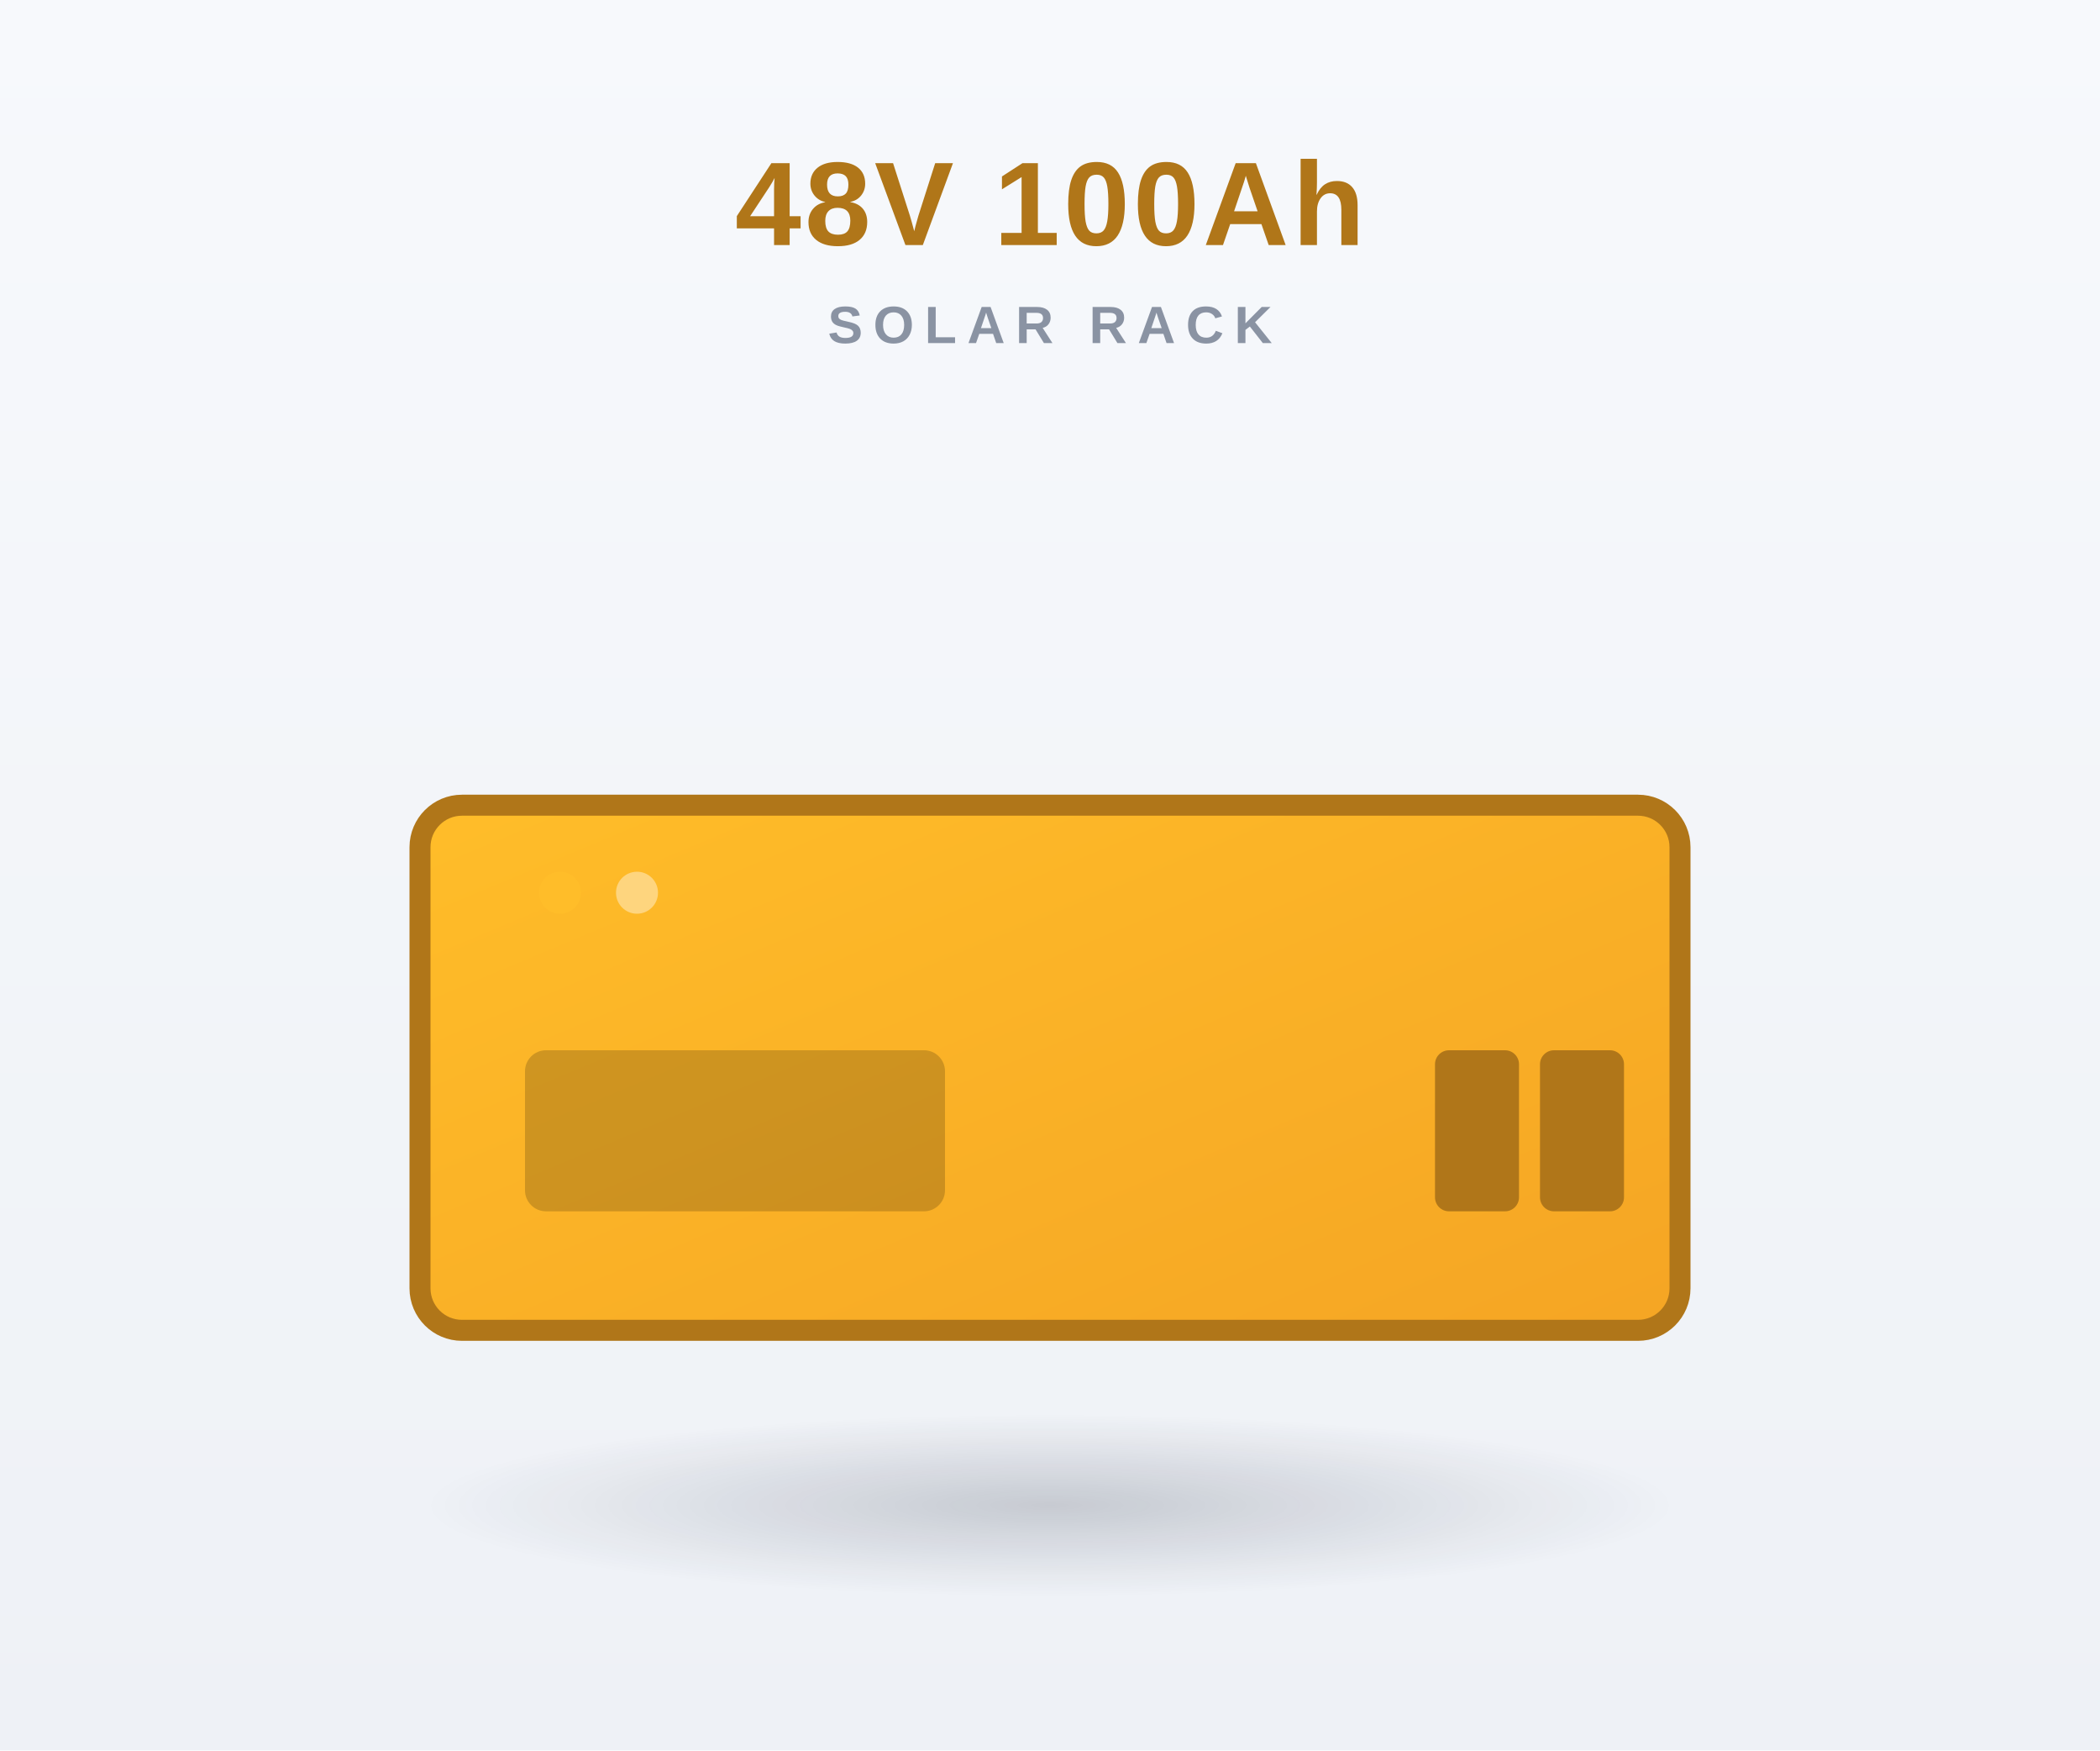
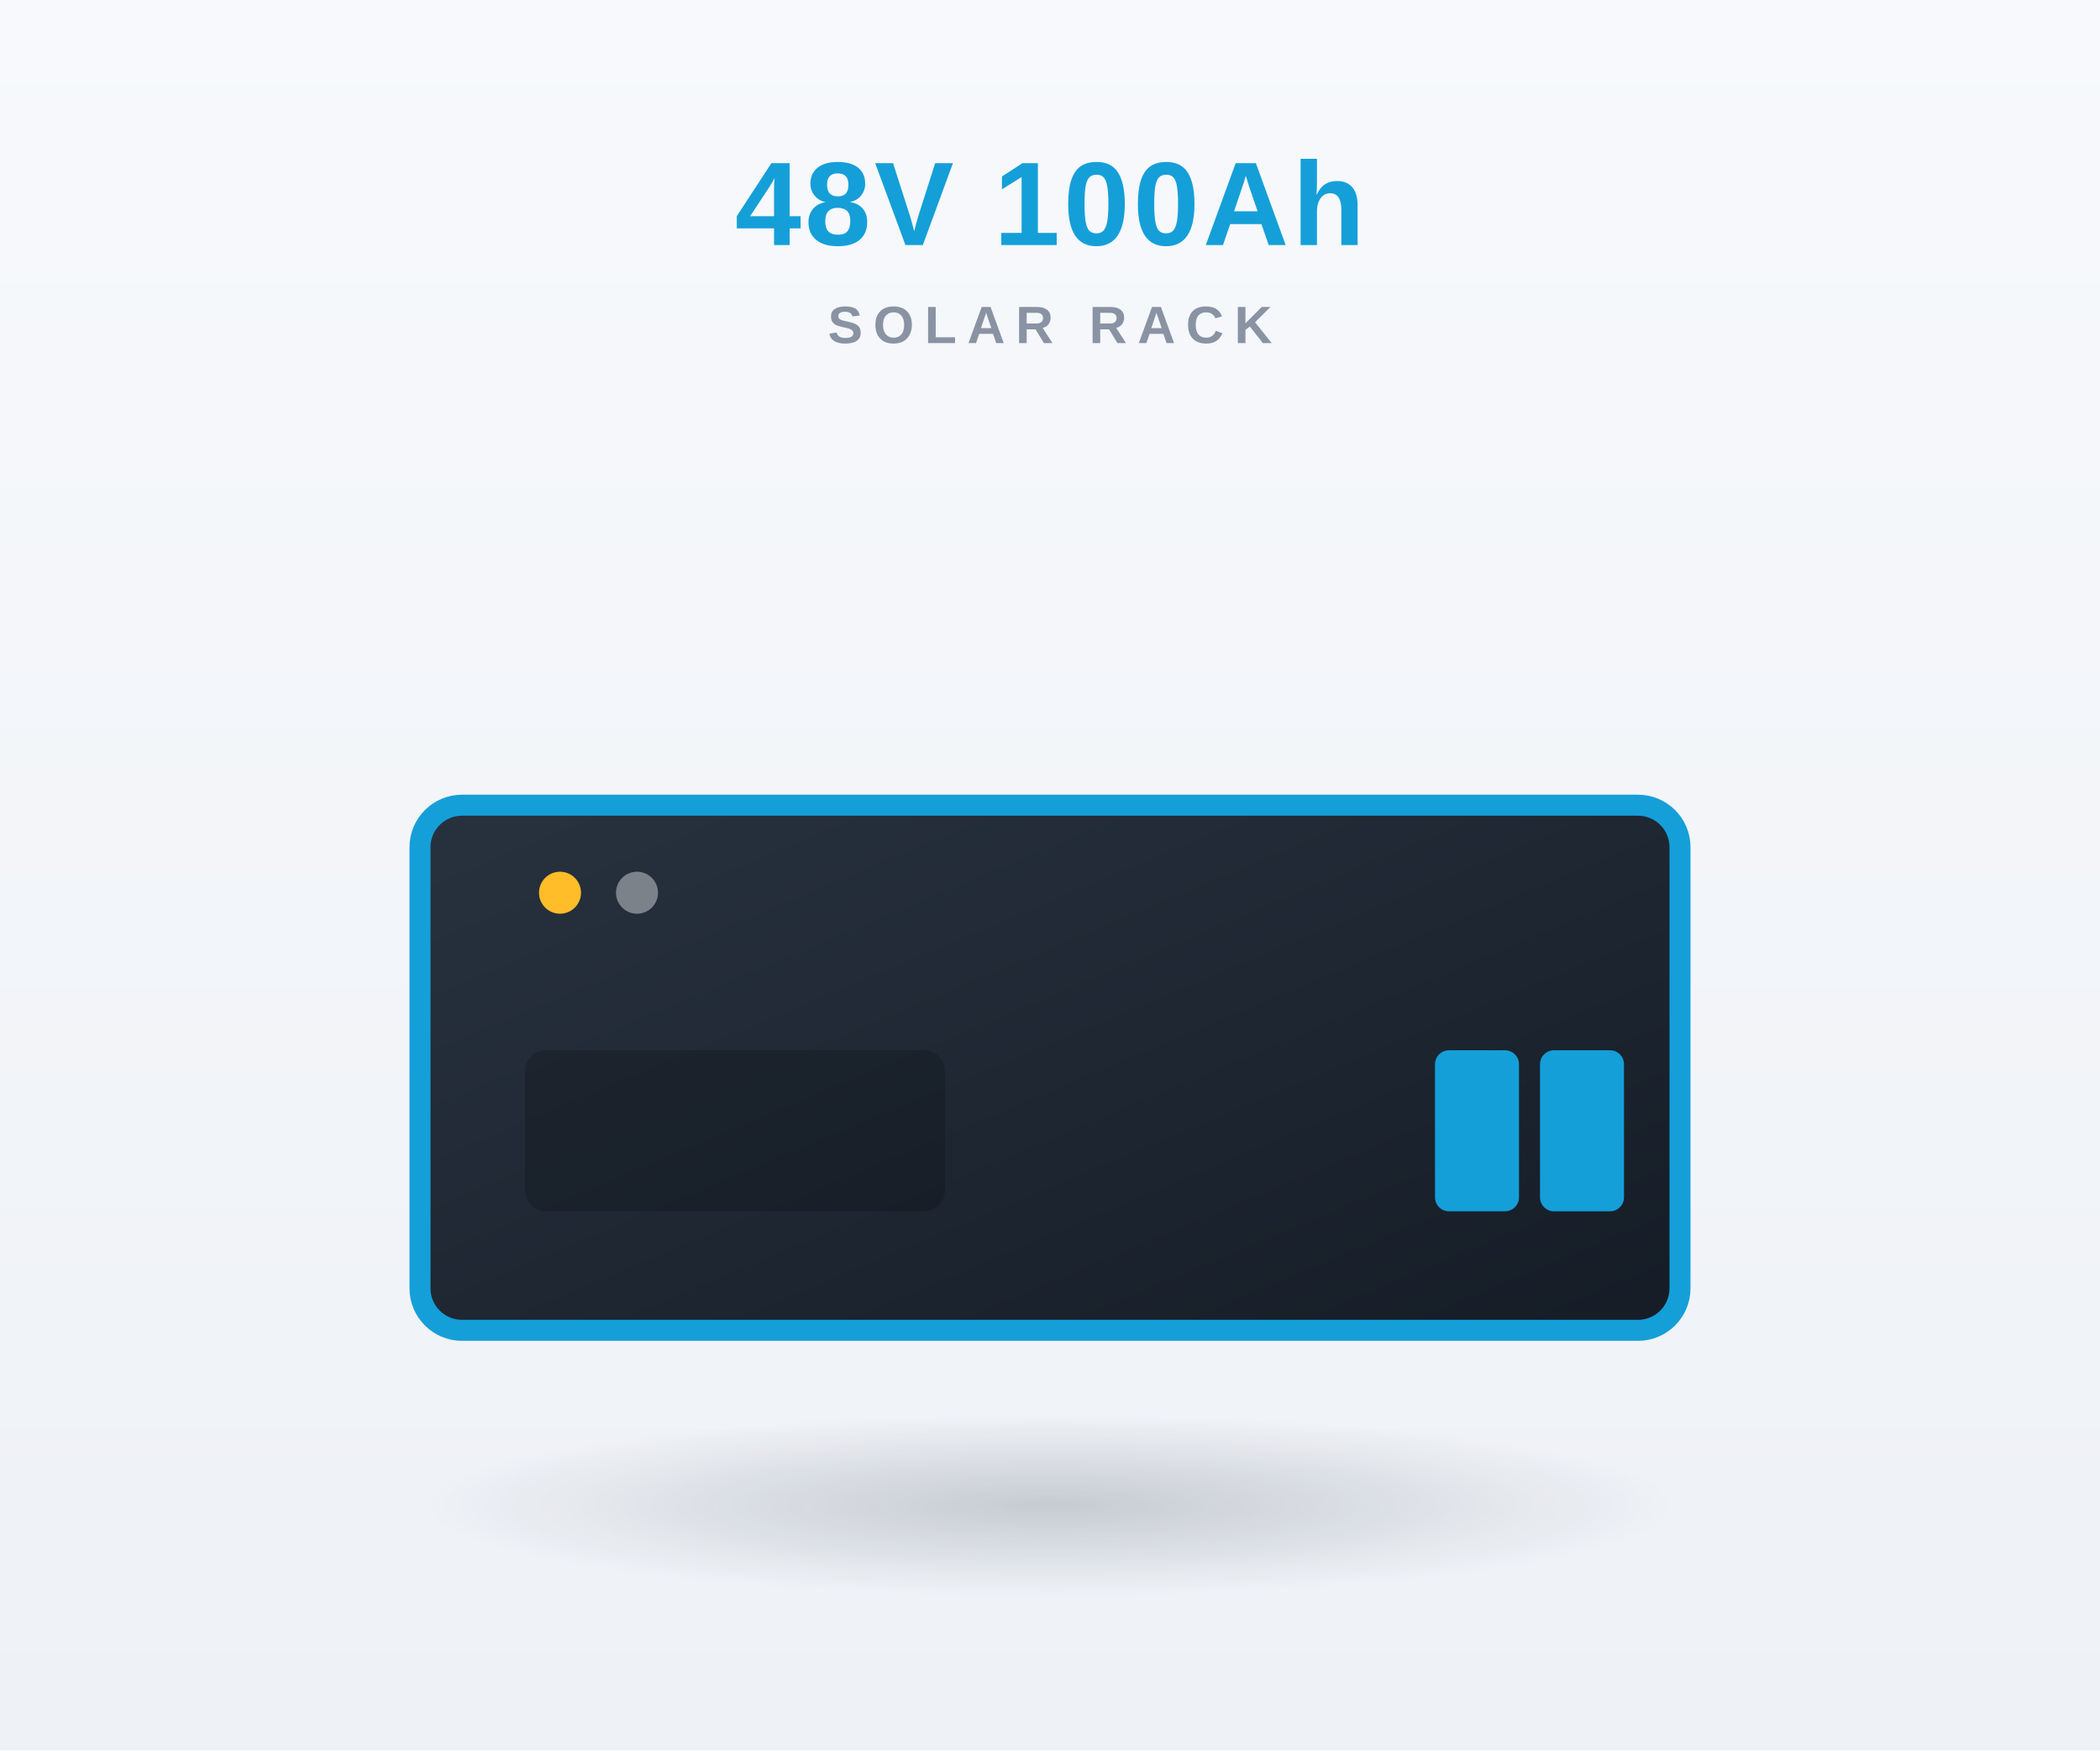
<svg xmlns="http://www.w3.org/2000/svg" viewBox="0 0 600 500" width="600" height="500">
  <defs>
    <linearGradient id="bg" x1="0" y1="0" x2="0" y2="1">
      <stop offset="0" stop-color="#f7f9fc" />
      <stop offset="1" stop-color="#eef1f6" />
    </linearGradient>
    <linearGradient id="body" x1="0" y1="0" x2="1" y2="1">
-       <stop offset="0" stop-color="#ffbd29" />
-       <stop offset="1" stop-color="#f5a524" />
+       <stop offset="0" stop-color="#28323f" />
+       <stop offset="1" stop-color="#151c26" />
    </linearGradient>
    <radialGradient id="shadow" cx="0.5" cy="0.5" r="0.5">
      <stop offset="0" stop-color="rgba(15,23,42,.18)" />
      <stop offset="1" stop-color="rgba(15,23,42,0)" />
    </radialGradient>
  </defs>
  <rect width="600" height="500" fill="url(#bg)" />
  <ellipse cx="300" cy="430" rx="180" ry="26" fill="url(#shadow)" />
  <rect x="120" y="230" width="360" height="150" rx="12" fill="url(#body)" />
-   <rect x="120" y="230" width="360" height="150" rx="12" fill="none" stroke="#b07619" stroke-width="6" />
+   <rect x="120" y="230" width="360" height="150" rx="12" fill="none" stroke="#159fd8" stroke-width="6" />
  <circle cx="160" cy="255" r="6" fill="#ffbd29" />
  <circle cx="182" cy="255" r="6" fill="rgba(255,255,255,.4)" />
  <rect x="150" y="300" width="120" height="46" rx="6" fill="rgba(0,0,0,.18)" />
-   <rect x="410" y="300" width="24" height="46" rx="4" fill="#b07619" />
-   <rect x="440" y="300" width="24" height="46" rx="4" fill="#b07619" />
-   <text x="300" y="70" text-anchor="middle" font-family="Arial, sans-serif" font-size="34" font-weight="800" fill="#b07619" letter-spacing="1">48V 100Ah</text>
+   <rect x="410" y="300" width="24" height="46" rx="4" fill="#159fd8" />
+   <rect x="440" y="300" width="24" height="46" rx="4" fill="#159fd8" />
+   <text x="300" y="70" text-anchor="middle" font-family="Arial, sans-serif" font-size="34" font-weight="800" fill="#159fd8" letter-spacing="1">48V 100Ah</text>
  <text x="300" y="98" text-anchor="middle" font-family="Arial, sans-serif" font-size="15" font-weight="600" fill="#8a93a3" letter-spacing="3">SOLAR RACK</text>
</svg>
